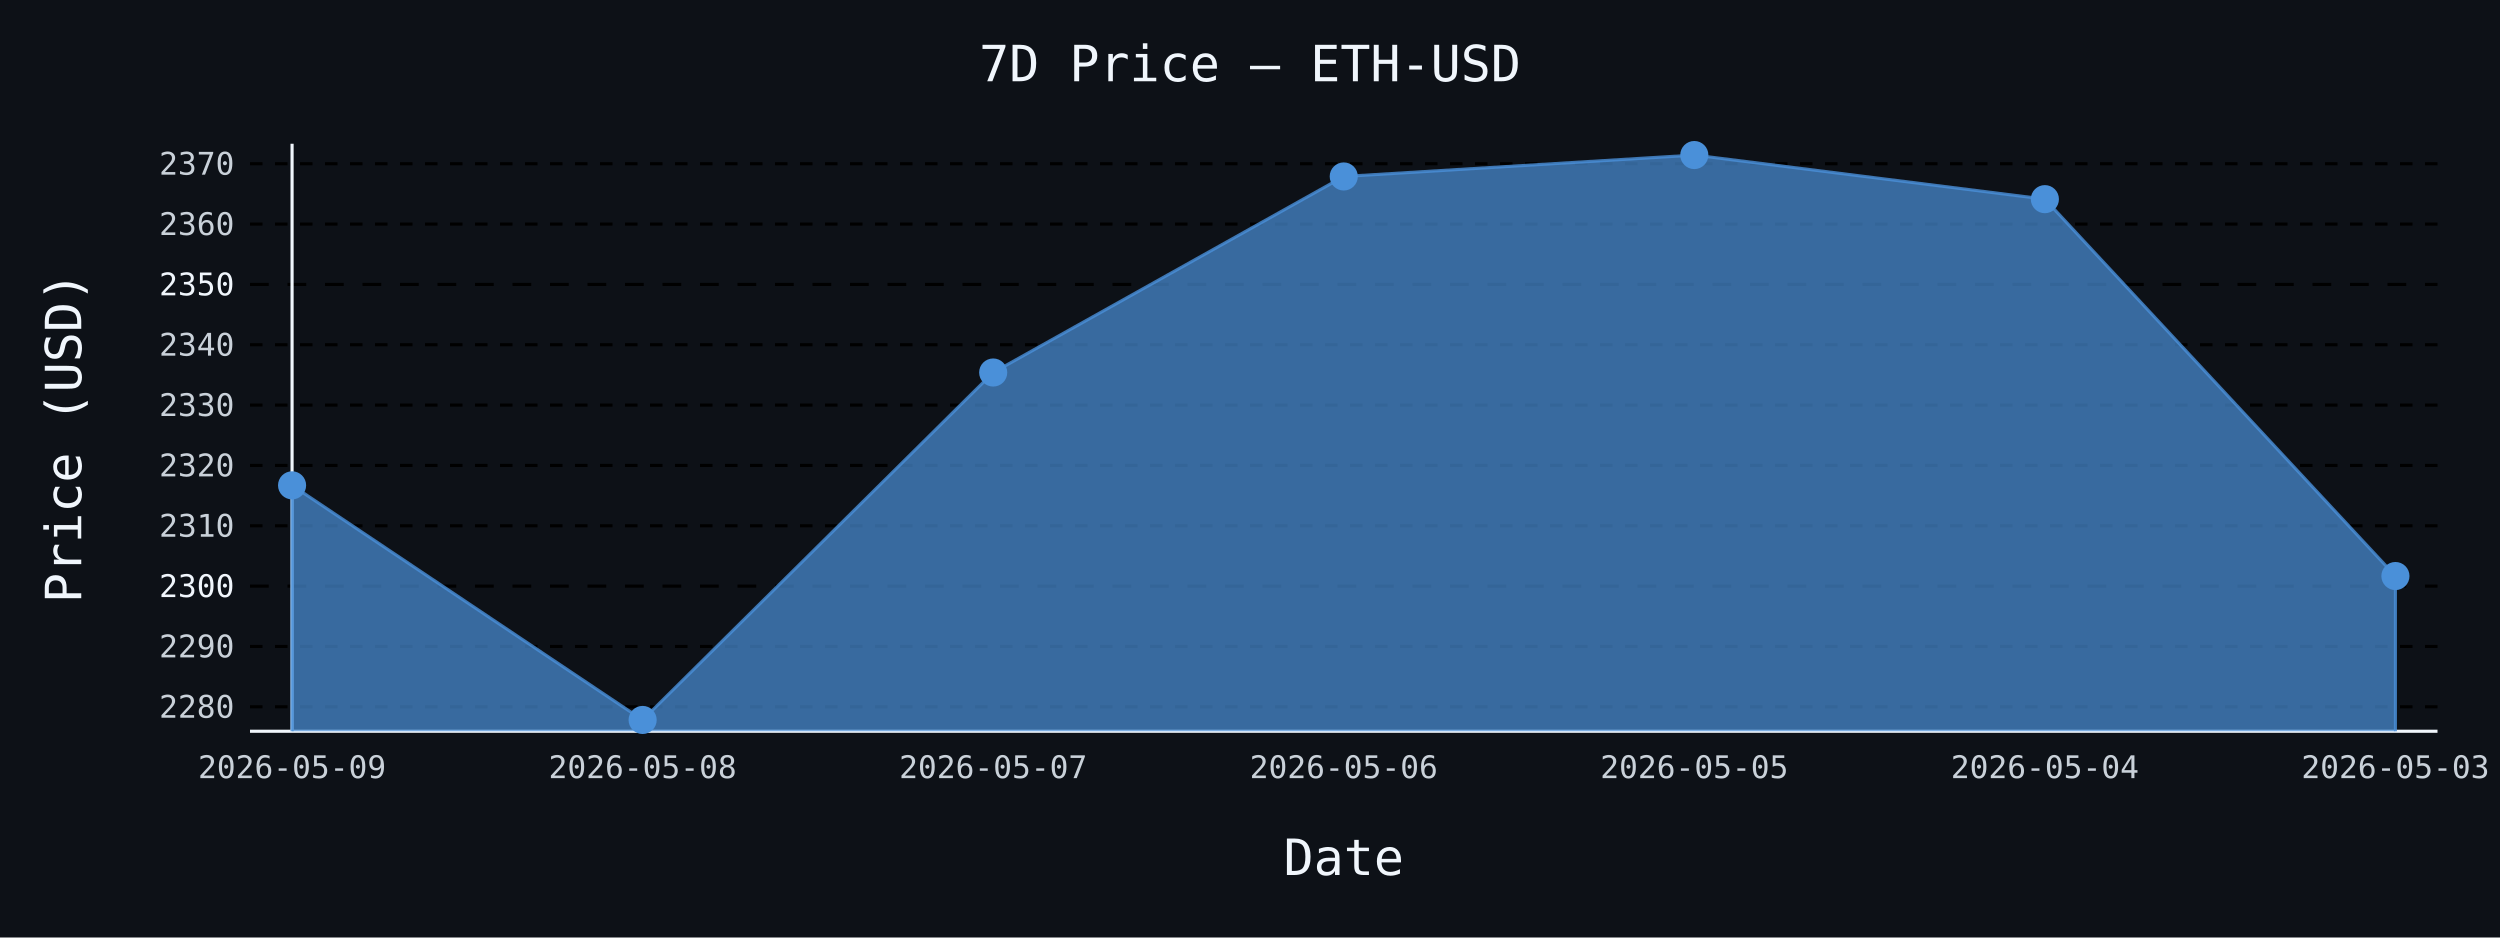
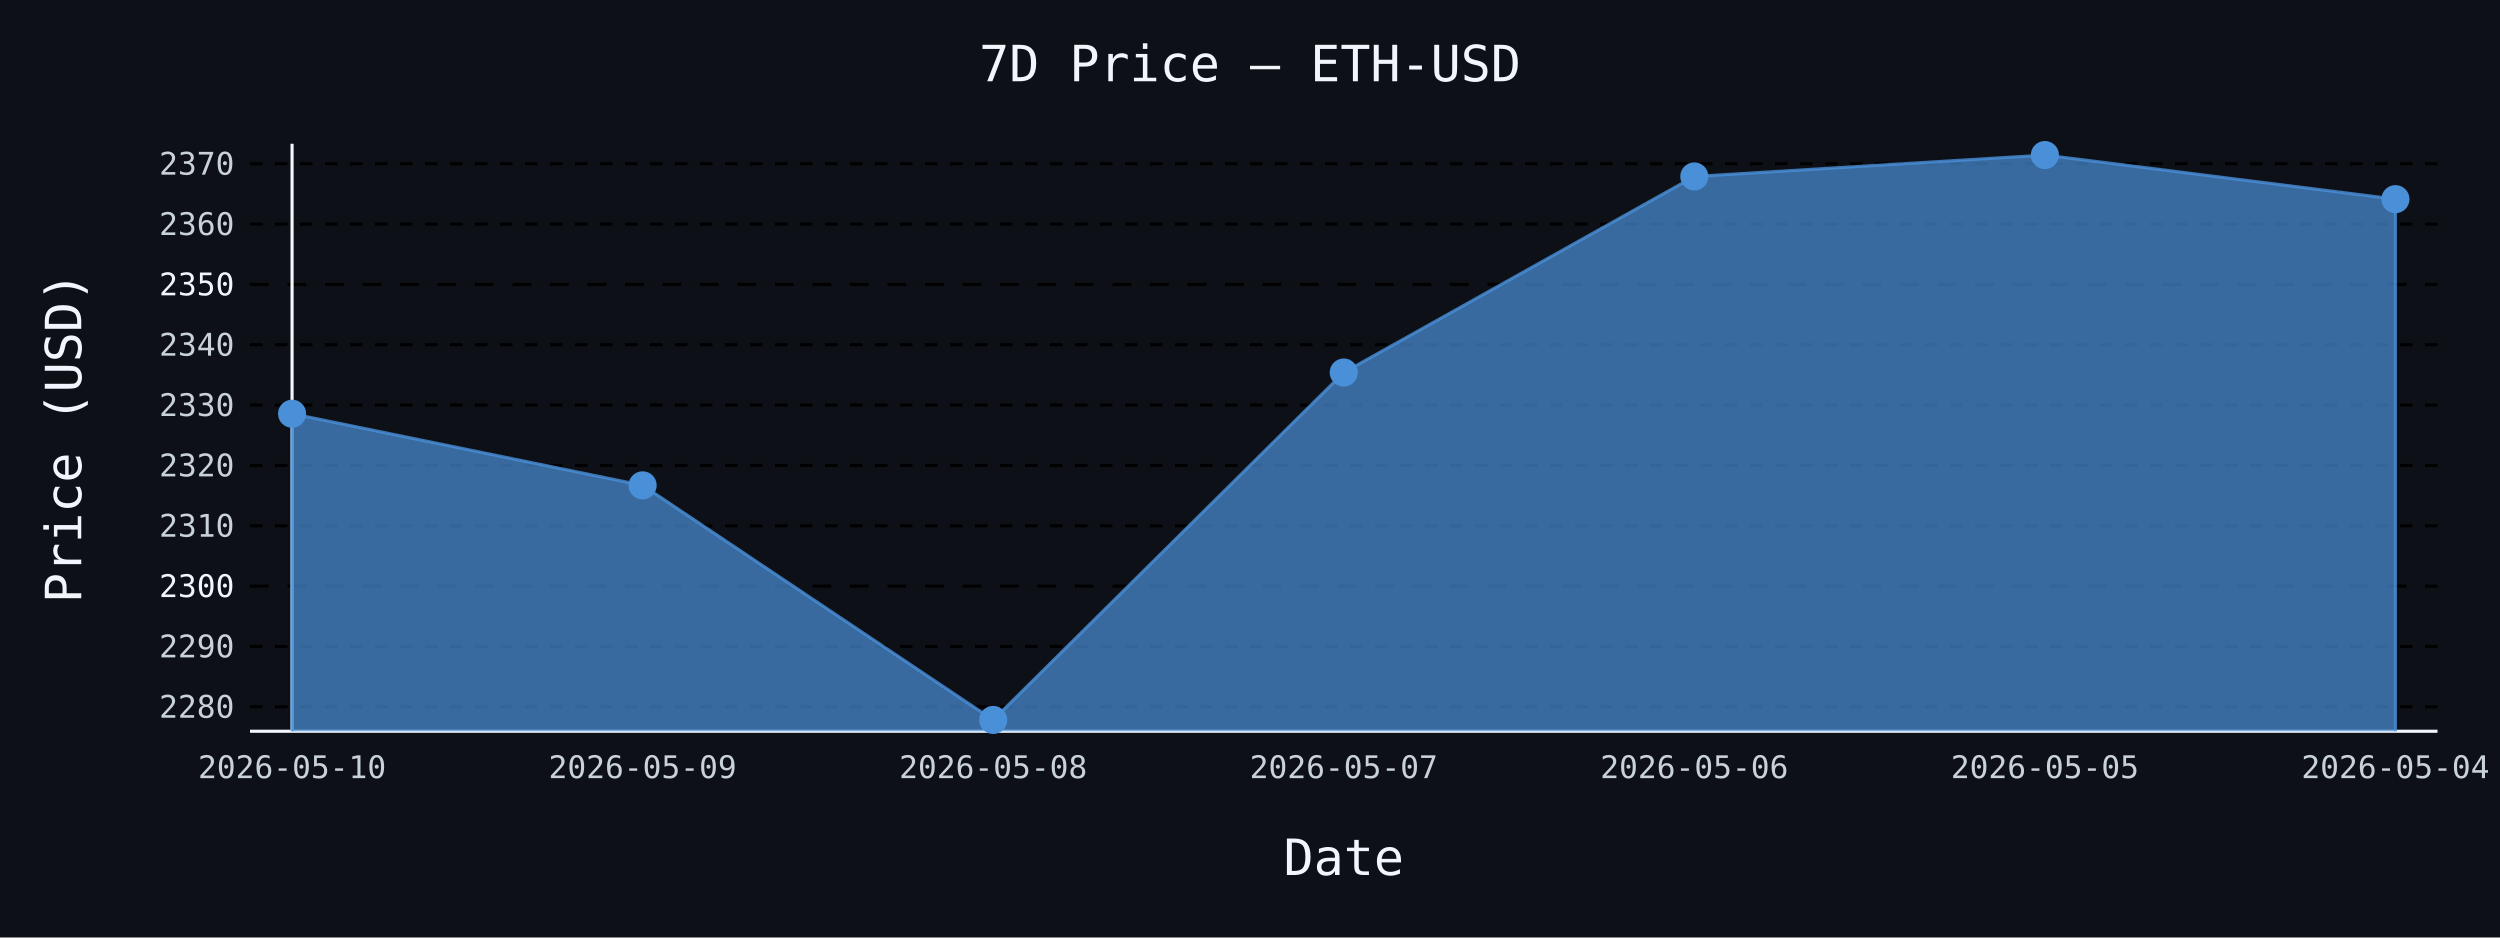
- <svg xmlns="http://www.w3.org/2000/svg" id="chart-06b0e63d-95f4-48f9-88c3-90ad9687283e" class="pygal-chart" viewBox="0 0 800 300">
+ <svg xmlns="http://www.w3.org/2000/svg" id="chart-8e957c9d-38ff-4042-bb87-002813d64d2a" class="pygal-chart" viewBox="0 0 800 300">
  <defs>
-     <style type="text/css">#chart-06b0e63d-95f4-48f9-88c3-90ad9687283e{-webkit-user-select:none;-webkit-font-smoothing:antialiased;font-family:monospace}#chart-06b0e63d-95f4-48f9-88c3-90ad9687283e .title{font-family:monospace;font-size:16px}#chart-06b0e63d-95f4-48f9-88c3-90ad9687283e .legends .legend text{font-family:monospace;font-size:14px}#chart-06b0e63d-95f4-48f9-88c3-90ad9687283e .axis text{font-family:monospace;font-size:10px}#chart-06b0e63d-95f4-48f9-88c3-90ad9687283e .axis text.major{font-family:monospace;font-size:10px}#chart-06b0e63d-95f4-48f9-88c3-90ad9687283e .text-overlay text.value{font-family:monospace;font-size:16px}#chart-06b0e63d-95f4-48f9-88c3-90ad9687283e .text-overlay text.label{font-family:monospace;font-size:10px}#chart-06b0e63d-95f4-48f9-88c3-90ad9687283e .tooltip{font-family:monospace;font-size:14px}#chart-06b0e63d-95f4-48f9-88c3-90ad9687283e text.no_data{font-family:monospace;font-size:64px}
- #chart-06b0e63d-95f4-48f9-88c3-90ad9687283e{background-color:#0d1117}#chart-06b0e63d-95f4-48f9-88c3-90ad9687283e path,#chart-06b0e63d-95f4-48f9-88c3-90ad9687283e line,#chart-06b0e63d-95f4-48f9-88c3-90ad9687283e rect,#chart-06b0e63d-95f4-48f9-88c3-90ad9687283e circle{-webkit-transition:150ms;-moz-transition:150ms;transition:150ms}#chart-06b0e63d-95f4-48f9-88c3-90ad9687283e .graph &gt; .background{fill:#0d1117}#chart-06b0e63d-95f4-48f9-88c3-90ad9687283e .plot &gt; .background{fill:#0d1117}#chart-06b0e63d-95f4-48f9-88c3-90ad9687283e .graph{fill:#c9d1d9}#chart-06b0e63d-95f4-48f9-88c3-90ad9687283e text.no_data{fill:#f0f6fc}#chart-06b0e63d-95f4-48f9-88c3-90ad9687283e .title{fill:#f0f6fc}#chart-06b0e63d-95f4-48f9-88c3-90ad9687283e .legends .legend text{fill:#c9d1d9}#chart-06b0e63d-95f4-48f9-88c3-90ad9687283e .legends .legend:hover text{fill:#f0f6fc}#chart-06b0e63d-95f4-48f9-88c3-90ad9687283e .axis .line{stroke:#f0f6fc}#chart-06b0e63d-95f4-48f9-88c3-90ad9687283e .axis .guide.line{stroke:#8b949e}#chart-06b0e63d-95f4-48f9-88c3-90ad9687283e .axis .major.line{stroke:#c9d1d9}#chart-06b0e63d-95f4-48f9-88c3-90ad9687283e .axis text.major{fill:#f0f6fc}#chart-06b0e63d-95f4-48f9-88c3-90ad9687283e .axis.y .guides:hover .guide.line,#chart-06b0e63d-95f4-48f9-88c3-90ad9687283e .line-graph .axis.x .guides:hover .guide.line,#chart-06b0e63d-95f4-48f9-88c3-90ad9687283e .stackedline-graph .axis.x .guides:hover .guide.line,#chart-06b0e63d-95f4-48f9-88c3-90ad9687283e .xy-graph .axis.x .guides:hover .guide.line{stroke:#f0f6fc}#chart-06b0e63d-95f4-48f9-88c3-90ad9687283e .axis .guides:hover text{fill:#f0f6fc}#chart-06b0e63d-95f4-48f9-88c3-90ad9687283e .reactive{fill-opacity:.7;stroke-opacity:.8;stroke-width:1}#chart-06b0e63d-95f4-48f9-88c3-90ad9687283e .ci{stroke:#c9d1d9}#chart-06b0e63d-95f4-48f9-88c3-90ad9687283e .reactive.active,#chart-06b0e63d-95f4-48f9-88c3-90ad9687283e .active .reactive{fill-opacity:.8;stroke-opacity:.9;stroke-width:4}#chart-06b0e63d-95f4-48f9-88c3-90ad9687283e .ci .reactive.active{stroke-width:1.5}#chart-06b0e63d-95f4-48f9-88c3-90ad9687283e .series text{fill:#f0f6fc}#chart-06b0e63d-95f4-48f9-88c3-90ad9687283e .tooltip rect{fill:#0d1117;stroke:#f0f6fc;-webkit-transition:opacity 150ms;-moz-transition:opacity 150ms;transition:opacity 150ms}#chart-06b0e63d-95f4-48f9-88c3-90ad9687283e .tooltip .label{fill:#c9d1d9}#chart-06b0e63d-95f4-48f9-88c3-90ad9687283e .tooltip .label{fill:#c9d1d9}#chart-06b0e63d-95f4-48f9-88c3-90ad9687283e .tooltip .legend{font-size:.8em;fill:#8b949e}#chart-06b0e63d-95f4-48f9-88c3-90ad9687283e .tooltip .x_label{font-size:.6em;fill:#f0f6fc}#chart-06b0e63d-95f4-48f9-88c3-90ad9687283e .tooltip .xlink{font-size:.5em;text-decoration:underline}#chart-06b0e63d-95f4-48f9-88c3-90ad9687283e .tooltip .value{font-size:1.5em}#chart-06b0e63d-95f4-48f9-88c3-90ad9687283e .bound{font-size:.5em}#chart-06b0e63d-95f4-48f9-88c3-90ad9687283e .max-value{font-size:.75em;fill:#8b949e}#chart-06b0e63d-95f4-48f9-88c3-90ad9687283e .map-element{fill:#0d1117;stroke:#8b949e !important}#chart-06b0e63d-95f4-48f9-88c3-90ad9687283e .map-element .reactive{fill-opacity:inherit;stroke-opacity:inherit}#chart-06b0e63d-95f4-48f9-88c3-90ad9687283e .color-0,#chart-06b0e63d-95f4-48f9-88c3-90ad9687283e .color-0 a:visited{stroke:#4a90d9;fill:#4a90d9}#chart-06b0e63d-95f4-48f9-88c3-90ad9687283e .text-overlay .color-0 text{fill:black}
- #chart-06b0e63d-95f4-48f9-88c3-90ad9687283e text.no_data{text-anchor:middle}#chart-06b0e63d-95f4-48f9-88c3-90ad9687283e .guide.line{fill:none}#chart-06b0e63d-95f4-48f9-88c3-90ad9687283e .centered{text-anchor:middle}#chart-06b0e63d-95f4-48f9-88c3-90ad9687283e .title{text-anchor:middle}#chart-06b0e63d-95f4-48f9-88c3-90ad9687283e .legends .legend text{fill-opacity:1}#chart-06b0e63d-95f4-48f9-88c3-90ad9687283e .axis.x text{text-anchor:middle}#chart-06b0e63d-95f4-48f9-88c3-90ad9687283e .axis.x:not(.web) text[transform]{text-anchor:start}#chart-06b0e63d-95f4-48f9-88c3-90ad9687283e .axis.x:not(.web) text[transform].backwards{text-anchor:end}#chart-06b0e63d-95f4-48f9-88c3-90ad9687283e .axis.y text{text-anchor:end}#chart-06b0e63d-95f4-48f9-88c3-90ad9687283e .axis.y text[transform].backwards{text-anchor:start}#chart-06b0e63d-95f4-48f9-88c3-90ad9687283e .axis.y2 text{text-anchor:start}#chart-06b0e63d-95f4-48f9-88c3-90ad9687283e .axis.y2 text[transform].backwards{text-anchor:end}#chart-06b0e63d-95f4-48f9-88c3-90ad9687283e .axis .guide.line{stroke-dasharray:4,4;stroke:black}#chart-06b0e63d-95f4-48f9-88c3-90ad9687283e .axis .major.guide.line{stroke-dasharray:6,6;stroke:black}#chart-06b0e63d-95f4-48f9-88c3-90ad9687283e .horizontal .axis.y .guide.line,#chart-06b0e63d-95f4-48f9-88c3-90ad9687283e .horizontal .axis.y2 .guide.line,#chart-06b0e63d-95f4-48f9-88c3-90ad9687283e .vertical .axis.x .guide.line{opacity:0}#chart-06b0e63d-95f4-48f9-88c3-90ad9687283e .horizontal .axis.always_show .guide.line,#chart-06b0e63d-95f4-48f9-88c3-90ad9687283e .vertical .axis.always_show .guide.line{opacity:1 !important}#chart-06b0e63d-95f4-48f9-88c3-90ad9687283e .axis.y .guides:hover .guide.line,#chart-06b0e63d-95f4-48f9-88c3-90ad9687283e .axis.y2 .guides:hover .guide.line,#chart-06b0e63d-95f4-48f9-88c3-90ad9687283e .axis.x .guides:hover .guide.line{opacity:1}#chart-06b0e63d-95f4-48f9-88c3-90ad9687283e .axis .guides:hover text{opacity:1}#chart-06b0e63d-95f4-48f9-88c3-90ad9687283e .nofill{fill:none}#chart-06b0e63d-95f4-48f9-88c3-90ad9687283e .subtle-fill{fill-opacity:.2}#chart-06b0e63d-95f4-48f9-88c3-90ad9687283e .dot{stroke-width:1px;fill-opacity:1;stroke-opacity:1}#chart-06b0e63d-95f4-48f9-88c3-90ad9687283e .dot.active{stroke-width:5px}#chart-06b0e63d-95f4-48f9-88c3-90ad9687283e .dot.negative{fill:transparent}#chart-06b0e63d-95f4-48f9-88c3-90ad9687283e text,#chart-06b0e63d-95f4-48f9-88c3-90ad9687283e tspan{stroke:none !important}#chart-06b0e63d-95f4-48f9-88c3-90ad9687283e .series text.active{opacity:1}#chart-06b0e63d-95f4-48f9-88c3-90ad9687283e .tooltip rect{fill-opacity:.95;stroke-width:.5}#chart-06b0e63d-95f4-48f9-88c3-90ad9687283e .tooltip text{fill-opacity:1}#chart-06b0e63d-95f4-48f9-88c3-90ad9687283e .showable{visibility:hidden}#chart-06b0e63d-95f4-48f9-88c3-90ad9687283e .showable.shown{visibility:visible}#chart-06b0e63d-95f4-48f9-88c3-90ad9687283e .gauge-background{fill:rgba(229,229,229,1);stroke:none}#chart-06b0e63d-95f4-48f9-88c3-90ad9687283e .bg-lines{stroke:#0d1117;stroke-width:2px}</style>
+     <style type="text/css">#chart-8e957c9d-38ff-4042-bb87-002813d64d2a{-webkit-user-select:none;-webkit-font-smoothing:antialiased;font-family:monospace}#chart-8e957c9d-38ff-4042-bb87-002813d64d2a .title{font-family:monospace;font-size:16px}#chart-8e957c9d-38ff-4042-bb87-002813d64d2a .legends .legend text{font-family:monospace;font-size:14px}#chart-8e957c9d-38ff-4042-bb87-002813d64d2a .axis text{font-family:monospace;font-size:10px}#chart-8e957c9d-38ff-4042-bb87-002813d64d2a .axis text.major{font-family:monospace;font-size:10px}#chart-8e957c9d-38ff-4042-bb87-002813d64d2a .text-overlay text.value{font-family:monospace;font-size:16px}#chart-8e957c9d-38ff-4042-bb87-002813d64d2a .text-overlay text.label{font-family:monospace;font-size:10px}#chart-8e957c9d-38ff-4042-bb87-002813d64d2a .tooltip{font-family:monospace;font-size:14px}#chart-8e957c9d-38ff-4042-bb87-002813d64d2a text.no_data{font-family:monospace;font-size:64px}
+ #chart-8e957c9d-38ff-4042-bb87-002813d64d2a{background-color:#0d1117}#chart-8e957c9d-38ff-4042-bb87-002813d64d2a path,#chart-8e957c9d-38ff-4042-bb87-002813d64d2a line,#chart-8e957c9d-38ff-4042-bb87-002813d64d2a rect,#chart-8e957c9d-38ff-4042-bb87-002813d64d2a circle{-webkit-transition:150ms;-moz-transition:150ms;transition:150ms}#chart-8e957c9d-38ff-4042-bb87-002813d64d2a .graph &gt; .background{fill:#0d1117}#chart-8e957c9d-38ff-4042-bb87-002813d64d2a .plot &gt; .background{fill:#0d1117}#chart-8e957c9d-38ff-4042-bb87-002813d64d2a .graph{fill:#c9d1d9}#chart-8e957c9d-38ff-4042-bb87-002813d64d2a text.no_data{fill:#f0f6fc}#chart-8e957c9d-38ff-4042-bb87-002813d64d2a .title{fill:#f0f6fc}#chart-8e957c9d-38ff-4042-bb87-002813d64d2a .legends .legend text{fill:#c9d1d9}#chart-8e957c9d-38ff-4042-bb87-002813d64d2a .legends .legend:hover text{fill:#f0f6fc}#chart-8e957c9d-38ff-4042-bb87-002813d64d2a .axis .line{stroke:#f0f6fc}#chart-8e957c9d-38ff-4042-bb87-002813d64d2a .axis .guide.line{stroke:#8b949e}#chart-8e957c9d-38ff-4042-bb87-002813d64d2a .axis .major.line{stroke:#c9d1d9}#chart-8e957c9d-38ff-4042-bb87-002813d64d2a .axis text.major{fill:#f0f6fc}#chart-8e957c9d-38ff-4042-bb87-002813d64d2a .axis.y .guides:hover .guide.line,#chart-8e957c9d-38ff-4042-bb87-002813d64d2a .line-graph .axis.x .guides:hover .guide.line,#chart-8e957c9d-38ff-4042-bb87-002813d64d2a .stackedline-graph .axis.x .guides:hover .guide.line,#chart-8e957c9d-38ff-4042-bb87-002813d64d2a .xy-graph .axis.x .guides:hover .guide.line{stroke:#f0f6fc}#chart-8e957c9d-38ff-4042-bb87-002813d64d2a .axis .guides:hover text{fill:#f0f6fc}#chart-8e957c9d-38ff-4042-bb87-002813d64d2a .reactive{fill-opacity:.7;stroke-opacity:.8;stroke-width:1}#chart-8e957c9d-38ff-4042-bb87-002813d64d2a .ci{stroke:#c9d1d9}#chart-8e957c9d-38ff-4042-bb87-002813d64d2a .reactive.active,#chart-8e957c9d-38ff-4042-bb87-002813d64d2a .active .reactive{fill-opacity:.8;stroke-opacity:.9;stroke-width:4}#chart-8e957c9d-38ff-4042-bb87-002813d64d2a .ci .reactive.active{stroke-width:1.5}#chart-8e957c9d-38ff-4042-bb87-002813d64d2a .series text{fill:#f0f6fc}#chart-8e957c9d-38ff-4042-bb87-002813d64d2a .tooltip rect{fill:#0d1117;stroke:#f0f6fc;-webkit-transition:opacity 150ms;-moz-transition:opacity 150ms;transition:opacity 150ms}#chart-8e957c9d-38ff-4042-bb87-002813d64d2a .tooltip .label{fill:#c9d1d9}#chart-8e957c9d-38ff-4042-bb87-002813d64d2a .tooltip .label{fill:#c9d1d9}#chart-8e957c9d-38ff-4042-bb87-002813d64d2a .tooltip .legend{font-size:.8em;fill:#8b949e}#chart-8e957c9d-38ff-4042-bb87-002813d64d2a .tooltip .x_label{font-size:.6em;fill:#f0f6fc}#chart-8e957c9d-38ff-4042-bb87-002813d64d2a .tooltip .xlink{font-size:.5em;text-decoration:underline}#chart-8e957c9d-38ff-4042-bb87-002813d64d2a .tooltip .value{font-size:1.5em}#chart-8e957c9d-38ff-4042-bb87-002813d64d2a .bound{font-size:.5em}#chart-8e957c9d-38ff-4042-bb87-002813d64d2a .max-value{font-size:.75em;fill:#8b949e}#chart-8e957c9d-38ff-4042-bb87-002813d64d2a .map-element{fill:#0d1117;stroke:#8b949e !important}#chart-8e957c9d-38ff-4042-bb87-002813d64d2a .map-element .reactive{fill-opacity:inherit;stroke-opacity:inherit}#chart-8e957c9d-38ff-4042-bb87-002813d64d2a .color-0,#chart-8e957c9d-38ff-4042-bb87-002813d64d2a .color-0 a:visited{stroke:#4a90d9;fill:#4a90d9}#chart-8e957c9d-38ff-4042-bb87-002813d64d2a .text-overlay .color-0 text{fill:black}
+ #chart-8e957c9d-38ff-4042-bb87-002813d64d2a text.no_data{text-anchor:middle}#chart-8e957c9d-38ff-4042-bb87-002813d64d2a .guide.line{fill:none}#chart-8e957c9d-38ff-4042-bb87-002813d64d2a .centered{text-anchor:middle}#chart-8e957c9d-38ff-4042-bb87-002813d64d2a .title{text-anchor:middle}#chart-8e957c9d-38ff-4042-bb87-002813d64d2a .legends .legend text{fill-opacity:1}#chart-8e957c9d-38ff-4042-bb87-002813d64d2a .axis.x text{text-anchor:middle}#chart-8e957c9d-38ff-4042-bb87-002813d64d2a .axis.x:not(.web) text[transform]{text-anchor:start}#chart-8e957c9d-38ff-4042-bb87-002813d64d2a .axis.x:not(.web) text[transform].backwards{text-anchor:end}#chart-8e957c9d-38ff-4042-bb87-002813d64d2a .axis.y text{text-anchor:end}#chart-8e957c9d-38ff-4042-bb87-002813d64d2a .axis.y text[transform].backwards{text-anchor:start}#chart-8e957c9d-38ff-4042-bb87-002813d64d2a .axis.y2 text{text-anchor:start}#chart-8e957c9d-38ff-4042-bb87-002813d64d2a .axis.y2 text[transform].backwards{text-anchor:end}#chart-8e957c9d-38ff-4042-bb87-002813d64d2a .axis .guide.line{stroke-dasharray:4,4;stroke:black}#chart-8e957c9d-38ff-4042-bb87-002813d64d2a .axis .major.guide.line{stroke-dasharray:6,6;stroke:black}#chart-8e957c9d-38ff-4042-bb87-002813d64d2a .horizontal .axis.y .guide.line,#chart-8e957c9d-38ff-4042-bb87-002813d64d2a .horizontal .axis.y2 .guide.line,#chart-8e957c9d-38ff-4042-bb87-002813d64d2a .vertical .axis.x .guide.line{opacity:0}#chart-8e957c9d-38ff-4042-bb87-002813d64d2a .horizontal .axis.always_show .guide.line,#chart-8e957c9d-38ff-4042-bb87-002813d64d2a .vertical .axis.always_show .guide.line{opacity:1 !important}#chart-8e957c9d-38ff-4042-bb87-002813d64d2a .axis.y .guides:hover .guide.line,#chart-8e957c9d-38ff-4042-bb87-002813d64d2a .axis.y2 .guides:hover .guide.line,#chart-8e957c9d-38ff-4042-bb87-002813d64d2a .axis.x .guides:hover .guide.line{opacity:1}#chart-8e957c9d-38ff-4042-bb87-002813d64d2a .axis .guides:hover text{opacity:1}#chart-8e957c9d-38ff-4042-bb87-002813d64d2a .nofill{fill:none}#chart-8e957c9d-38ff-4042-bb87-002813d64d2a .subtle-fill{fill-opacity:.2}#chart-8e957c9d-38ff-4042-bb87-002813d64d2a .dot{stroke-width:1px;fill-opacity:1;stroke-opacity:1}#chart-8e957c9d-38ff-4042-bb87-002813d64d2a .dot.active{stroke-width:5px}#chart-8e957c9d-38ff-4042-bb87-002813d64d2a .dot.negative{fill:transparent}#chart-8e957c9d-38ff-4042-bb87-002813d64d2a text,#chart-8e957c9d-38ff-4042-bb87-002813d64d2a tspan{stroke:none !important}#chart-8e957c9d-38ff-4042-bb87-002813d64d2a .series text.active{opacity:1}#chart-8e957c9d-38ff-4042-bb87-002813d64d2a .tooltip rect{fill-opacity:.95;stroke-width:.5}#chart-8e957c9d-38ff-4042-bb87-002813d64d2a .tooltip text{fill-opacity:1}#chart-8e957c9d-38ff-4042-bb87-002813d64d2a .showable{visibility:hidden}#chart-8e957c9d-38ff-4042-bb87-002813d64d2a .showable.shown{visibility:visible}#chart-8e957c9d-38ff-4042-bb87-002813d64d2a .gauge-background{fill:rgba(229,229,229,1);stroke:none}#chart-8e957c9d-38ff-4042-bb87-002813d64d2a .bg-lines{stroke:#0d1117;stroke-width:2px}</style>
  </defs>
  <g class="graph line-graph vertical">
    <rect x="0" y="0" width="800" height="300" class="background" />
    <g transform="translate(80, 46)" class="plot">
      <rect x="0" y="0" width="700.0" height="188" class="background" />
      <g class="axis y always_show">
        <path d="M0 188 h700" class="line" />
        <g class="guides">
          <path d="M0 180.175 h700" class="guide line" />
          <text x="-5" y="183.675" class="">2280</text>
        </g>
        <g class="guides">
          <path d="M0 160.866 h700" class="guide line" />
          <text x="-5" y="164.366" class="">2290</text>
        </g>
        <g class="guides">
          <path d="M0 141.558 h700" class="major guide line" />
          <text x="-5" y="145.058" class="major">2300</text>
        </g>
        <g class="guides">
          <path d="M0 122.249 h700" class="guide line" />
          <text x="-5" y="125.749" class="">2310</text>
        </g>
        <g class="guides">
          <path d="M0 102.94 h700" class="guide line" />
          <text x="-5" y="106.44" class="">2320</text>
        </g>
        <g class="guides">
          <path d="M0 83.631 h700" class="guide line" />
          <text x="-5" y="87.131" class="">2330</text>
        </g>
        <g class="guides">
          <path d="M0 64.322 h700" class="guide line" />
          <text x="-5" y="67.822" class="">2340</text>
        </g>
        <g class="guides">
          <path d="M0 45.014 h700" class="major guide line" />
          <text x="-5" y="48.514" class="major">2350</text>
        </g>
        <g class="guides">
          <path d="M0 25.705 h700" class="guide line" />
          <text x="-5" y="29.205" class="">2360</text>
        </g>
        <g class="guides">
          <path d="M0 6.396 h700" class="guide line" />
          <text x="-5" y="9.896" class="">2370</text>
        </g>
      </g>
      <g class="axis x">
        <g class="guides">
          <path d="M13.462 0 v188" class="line" />
-           <text x="13.462" y="203.0" class="">2026-05-09</text>
+           <text x="13.462" y="203.0" class="">2026-05-10</text>
        </g>
        <g class="guides">
          <path d="M125.641 0 v188" class="guide line" />
-           <text x="125.641" y="203.0" class="">2026-05-08</text>
+           <text x="125.641" y="203.0" class="">2026-05-09</text>
        </g>
        <g class="guides">
          <path d="M237.821 0 v188" class="guide line" />
-           <text x="237.821" y="203.0" class="">2026-05-07</text>
+           <text x="237.821" y="203.0" class="">2026-05-08</text>
        </g>
        <g class="guides">
          <path d="M350 0 v188" class="guide line" />
-           <text x="350.0" y="203.0" class="">2026-05-06</text>
+           <text x="350.0" y="203.0" class="">2026-05-07</text>
        </g>
        <g class="guides">
          <path d="M462.179 0 v188" class="guide line" />
-           <text x="462.179" y="203.0" class="">2026-05-05</text>
+           <text x="462.179" y="203.0" class="">2026-05-06</text>
        </g>
        <g class="guides">
          <path d="M574.359 0 v188" class="guide line" />
-           <text x="574.359" y="203.0" class="">2026-05-04</text>
+           <text x="574.359" y="203.0" class="">2026-05-05</text>
        </g>
        <g class="guides">
          <path d="M686.538 0 v188" class="guide line" />
-           <text x="686.538" y="203.0" class="">2026-05-03</text>
+           <text x="686.538" y="203.0" class="">2026-05-04</text>
        </g>
      </g>
      <g class="series serie-0 color-0">
-         <path d="M13.462 188 L13.462 109.312 125.641 184.385 237.821 73.204 350 10.47 462.179 3.615 574.359 17.73 686.538 138.333 686.538 188" class="line reactive" />
+         <path d="M13.462 188 L13.462 86.392 125.641 109.312 237.821 184.385 350 73.204 462.179 10.47 574.359 3.615 686.538 17.73 686.538 188" class="line reactive" />
      </g>
    </g>
    <g class="titles">
      <text x="400.0" y="26" class="title plot_title">7D Price — ETH-USD</text>
      <text x="430.0" y="280" class="title">Date</text>
      <text x="0" y="166.0" class="title" transform="rotate(-90 0 140)">Price (USD)</text>
    </g>
    <g transform="translate(80, 46)" class="plot overlay">
      <g class="series serie-0 color-0">
        <g class="dots">
-           <circle cx="13.462" cy="109.312" r="4" class="dot reactive tooltip-trigger" />
+           <circle cx="13.462" cy="86.392" r="4" class="dot reactive tooltip-trigger" />
        </g>
        <g class="dots">
-           <circle cx="125.641" cy="184.385" r="4" class="dot reactive tooltip-trigger" />
+           <circle cx="125.641" cy="109.312" r="4" class="dot reactive tooltip-trigger" />
        </g>
        <g class="dots">
-           <circle cx="237.821" cy="73.204" r="4" class="dot reactive tooltip-trigger" />
+           <circle cx="237.821" cy="184.385" r="4" class="dot reactive tooltip-trigger" />
        </g>
        <g class="dots">
-           <circle cx="350.0" cy="10.47" r="4" class="dot reactive tooltip-trigger" />
+           <circle cx="350.0" cy="73.204" r="4" class="dot reactive tooltip-trigger" />
        </g>
        <g class="dots">
-           <circle cx="462.179" cy="3.615" r="4" class="dot reactive tooltip-trigger" />
+           <circle cx="462.179" cy="10.47" r="4" class="dot reactive tooltip-trigger" />
        </g>
        <g class="dots">
-           <circle cx="574.359" cy="17.73" r="4" class="dot reactive tooltip-trigger" />
+           <circle cx="574.359" cy="3.615" r="4" class="dot reactive tooltip-trigger" />
        </g>
        <g class="dots">
-           <circle cx="686.538" cy="138.333" r="4" class="dot reactive tooltip-trigger" />
+           <circle cx="686.538" cy="17.73" r="4" class="dot reactive tooltip-trigger" />
        </g>
      </g>
    </g>
    <g transform="translate(80, 46)" class="plot text-overlay">
      <g class="series serie-0 color-0" />
    </g>
    <g transform="translate(80, 46)" class="plot tooltip-overlay">
      <g transform="translate(0 0)" style="opacity: 0" class="tooltip">
        <rect rx="0" ry="0" width="0" height="0" class="tooltip-box" />
        <g class="text" />
      </g>
    </g>
  </g>
</svg>
